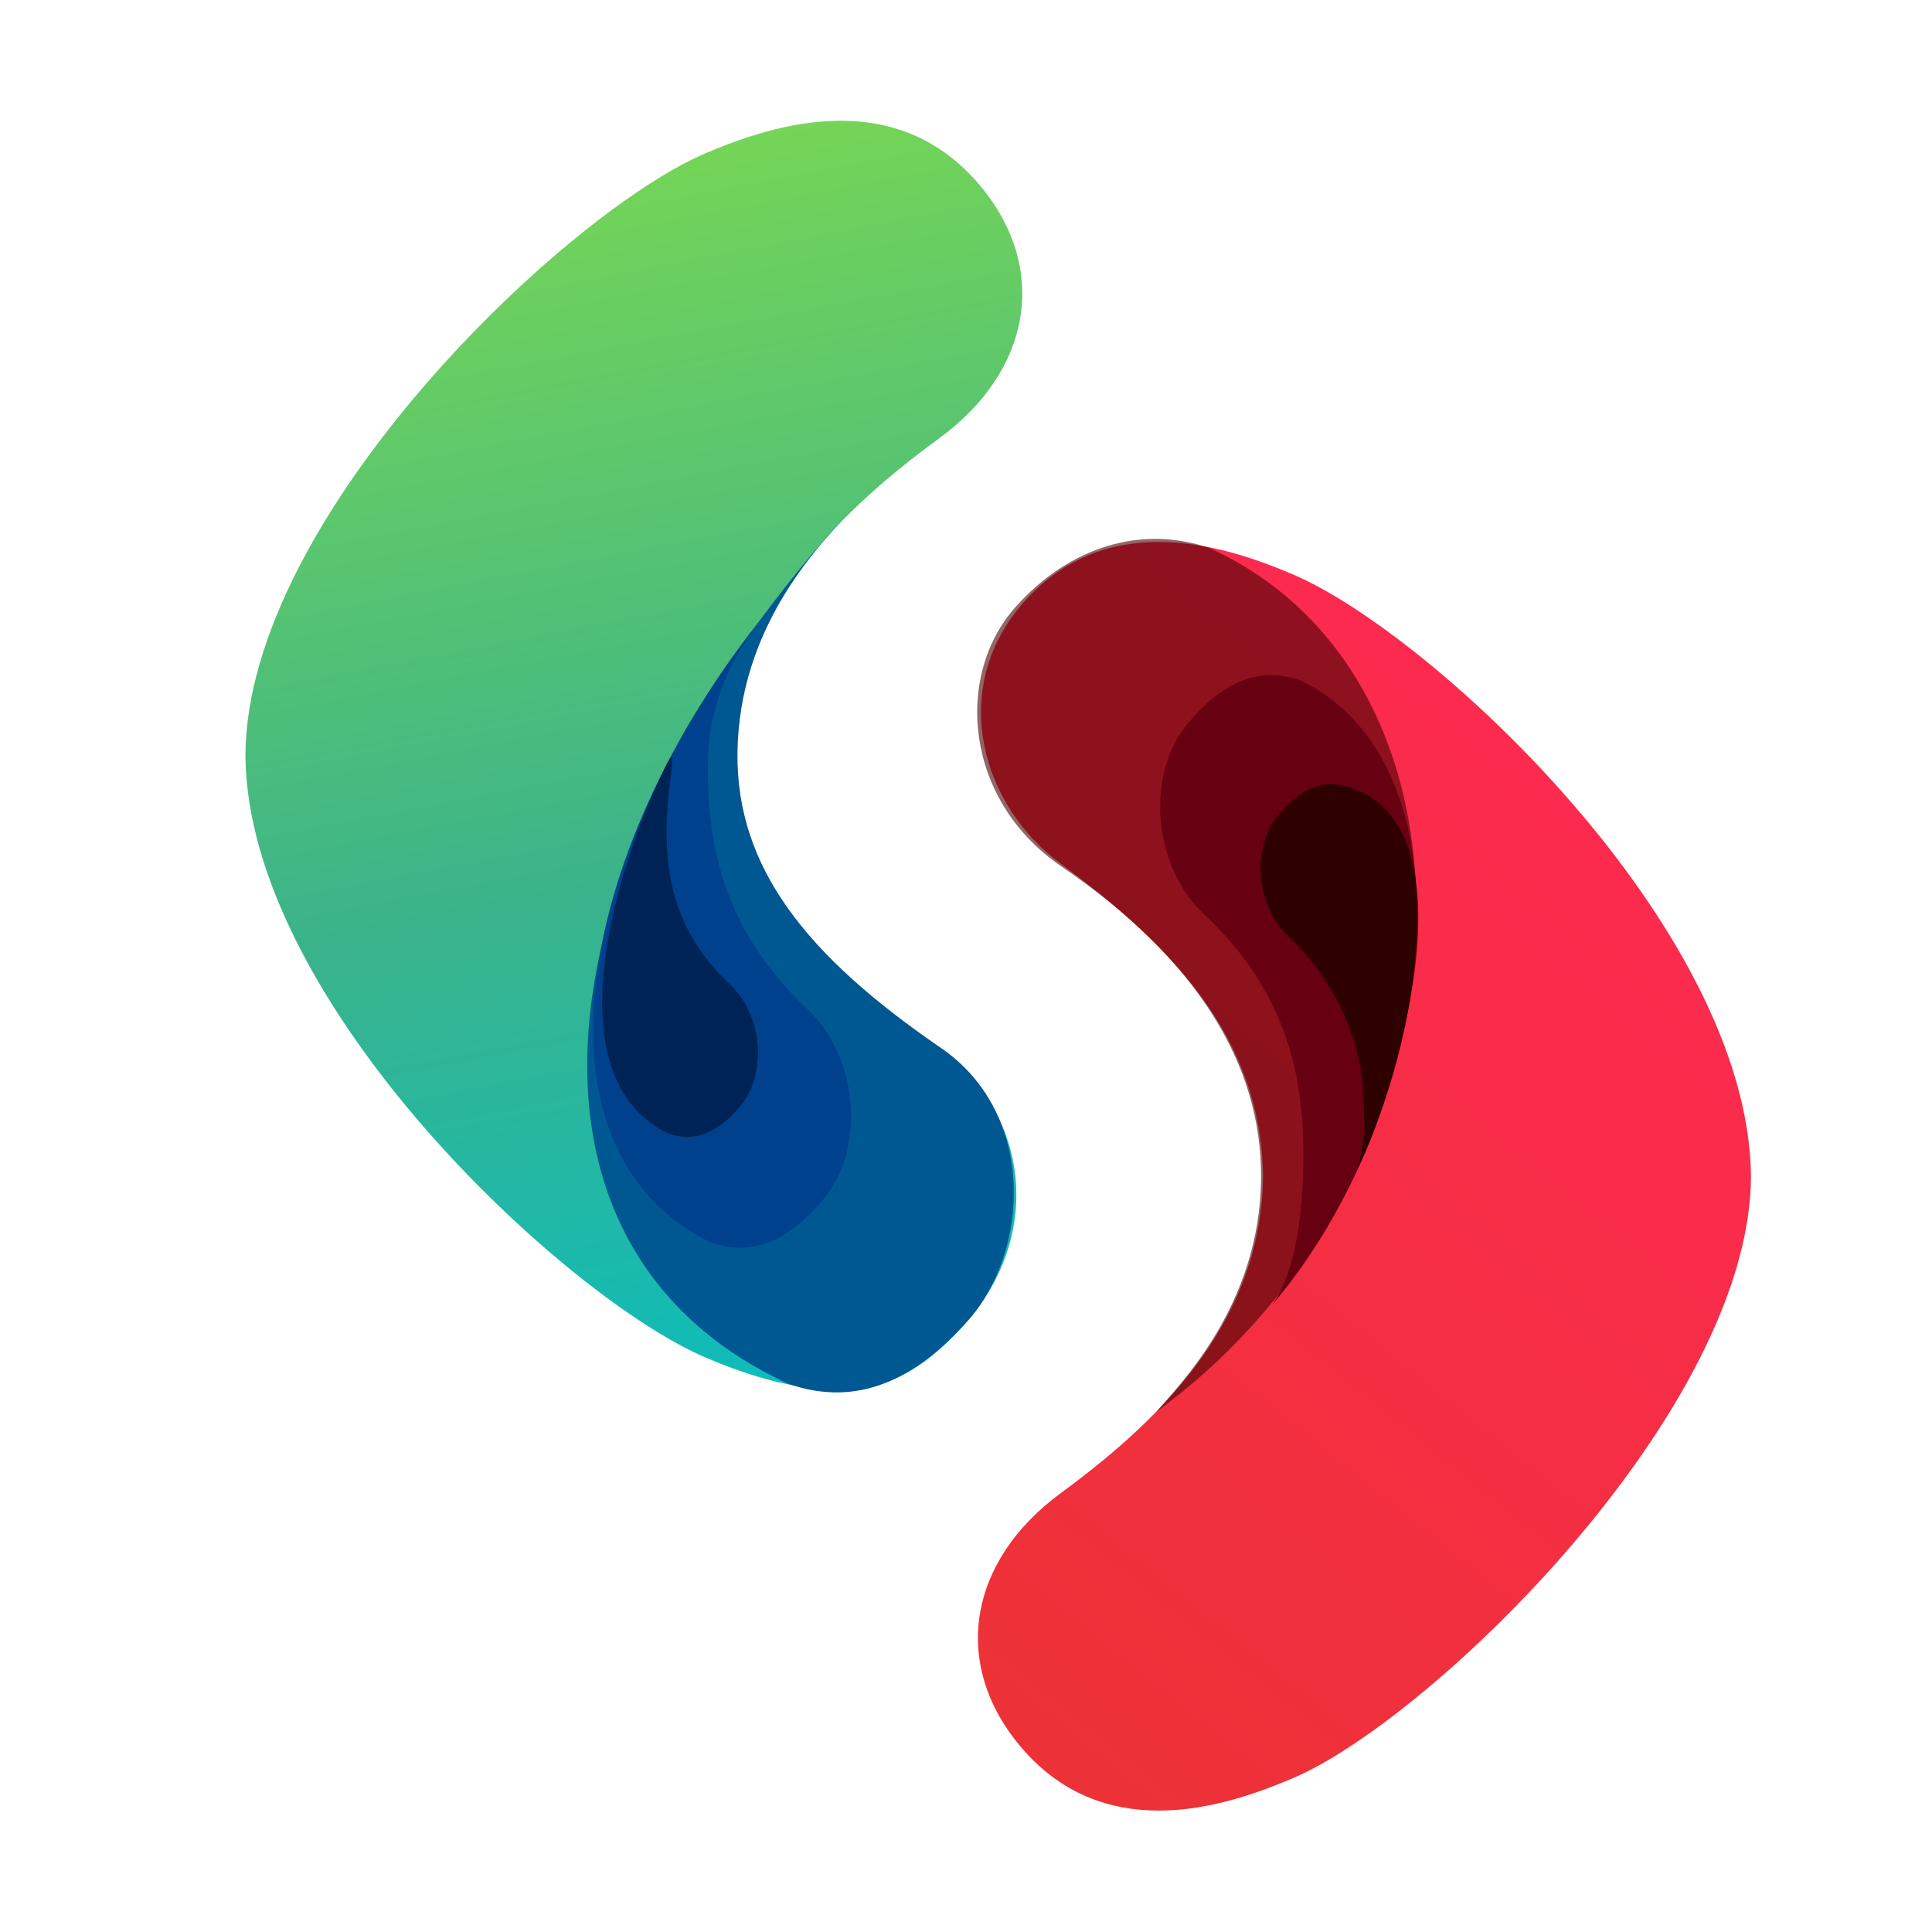
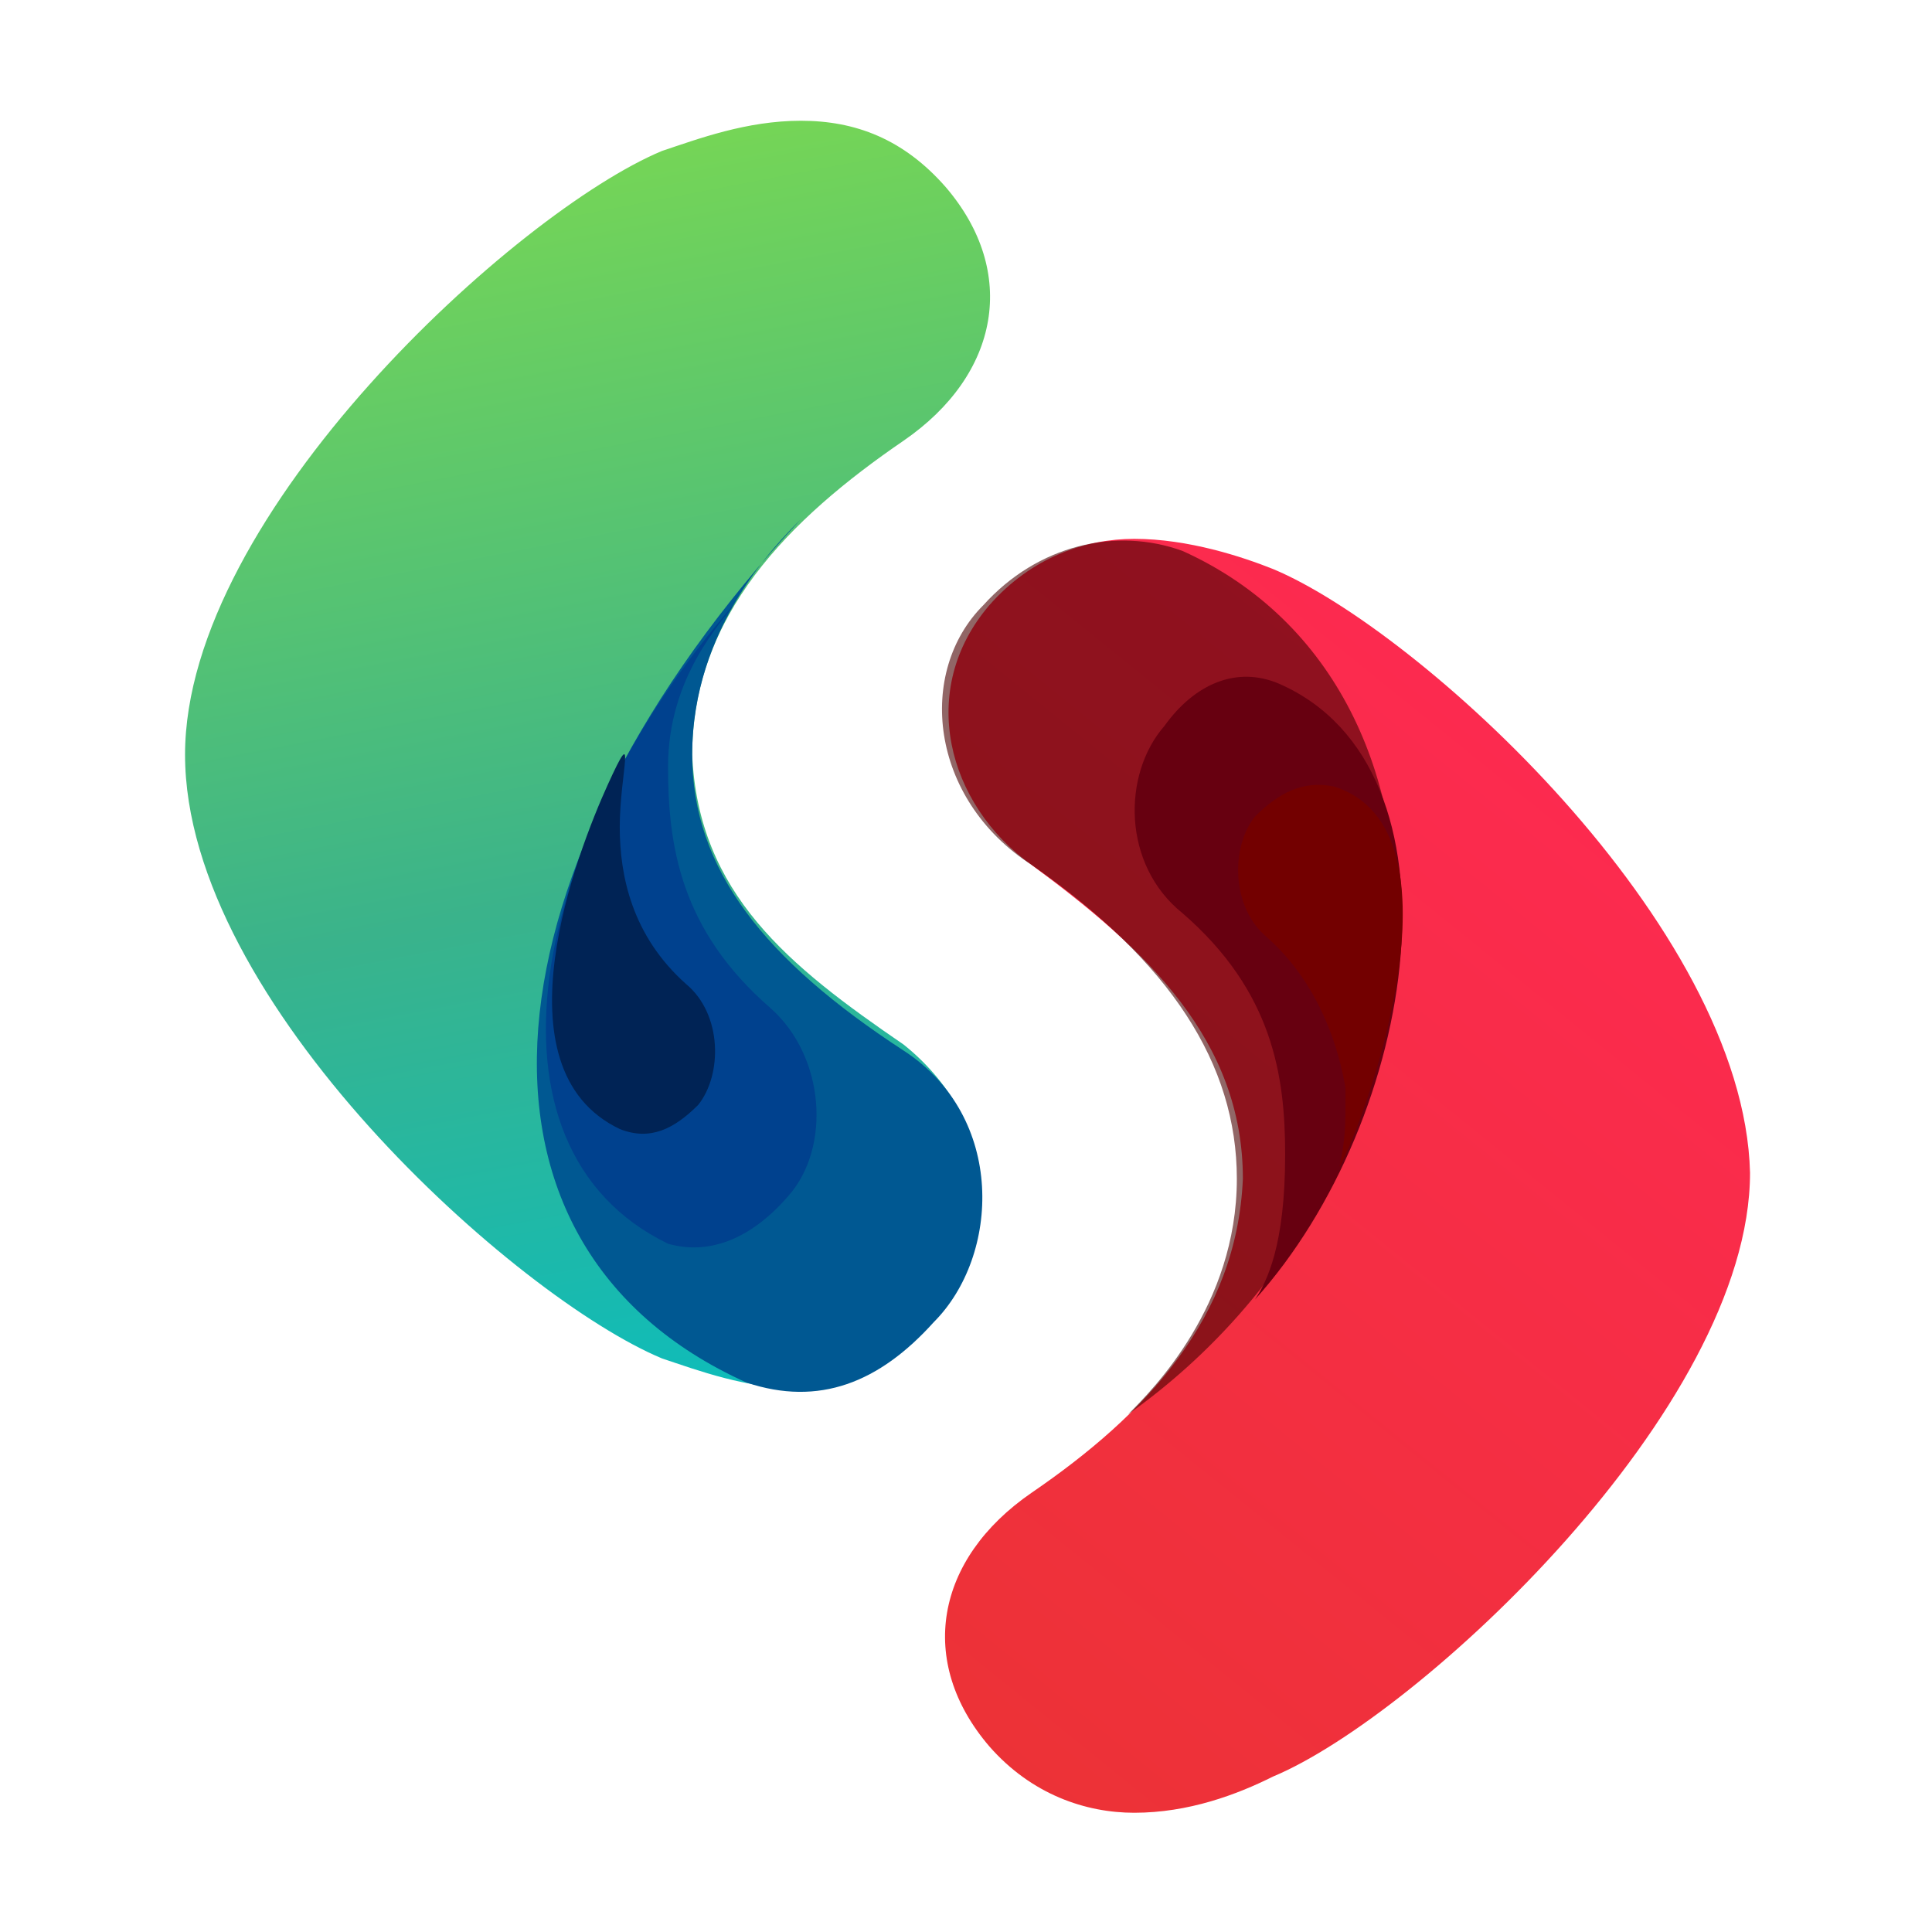
- <svg xmlns="http://www.w3.org/2000/svg" width="32" height="32" viewBox="0 0 32 32">
-   <defs>
-     <linearGradient id="vscode-stylable-a" x1="66.548%" x2="80.272%" y1="-4.692%" y2="111.186%">
-       <stop offset="0%" stop-color="#7AD852" />
-       <stop offset="53.584%" stop-color="#3AB38B" />
-       <stop offset="100%" stop-color="#00BFC9" />
+ <svg xmlns="http://www.w3.org/2000/svg" version="1.1" id="Layer_1" x="0px" y="0px" viewBox="0 0 32 32" style="enable-background:new 0 0 32 32;" xml:space="preserve">
+   <style type="text/css">
+ 	.st0{fill:url(#SVGID_1_);}
+ 	.st1{fill:#005892;}
+ 	.st2{fill:#00418E;}
+ 	.st3{fill:#002355;}
+ 	.st4{fill:url(#SVGID_2_);}
+ 	.st5{opacity:0.6;fill:#470000;enable-background:new    ;}
+ 	.st6{fill:#670010;}
+ 	.st7{fill:#730000;}
+ </style>
+   <g transform="translate(4.065 2)">
+     <linearGradient id="SVGID_1_" gradientUnits="userSpaceOnUse" x1="-1948.759" y1="2039.627" x2="-1948.622" y2="2038.467" gradientTransform="matrix(12.8672 0 0 -21.0233 25080.275 42879.242)">
+       <stop offset="0" style="stop-color:#7AD852" />
+       <stop offset="0.536" style="stop-color:#3AB38B" />
+       <stop offset="1" style="stop-color:#00BFC9" />
    </linearGradient>
-     <linearGradient id="vscode-stylable-b" x1="78.094%" x2="20.394%" y1=".738%" y2="118.622%">
-       <stop offset="0%" stop-color="#FF2953" />
-       <stop offset="100%" stop-color="#EA3333" />
-     </linearGradient>
-   </defs>
-   <g fill="none" fill-rule="evenodd" transform="translate(4.065 2)">
-     <path fill="url(#vscode-stylable-a)" d="M7.631,0.534 C5.314,1.512 0.018,6.545 0,10.512 C0.031,14.612 5.314,19.511 7.631,20.489 C8.162,20.713 8.987,21.023 9.858,21.023 C10.652,21.023 11.324,20.635 12.008,19.819 C13.158,18.447 13.02,16.474 11.487,15.355 C9.653,14.016 8.152,12.814 8.121,10.512 C8.152,8.209 9.653,6.602 11.487,5.263 C13.02,4.144 13.318,2.446 12.168,1.074 C11.484,0.258 10.652,0 9.858,0 C8.987,0 8.162,0.31 7.631,0.534 Z" />
-     <path fill="#005892" d="M11.97,19.871 C12.987,18.724 13.113,16.448 11.517,15.355 C9.279,13.823 8.137,12.362 8.15,10.49 C8.165,8.367 9.528,7.038 9.867,6.624 C4.786,12.281 4.082,18.672 9.001,20.924 C10.127,21.312 11.091,20.862 11.97,19.871 Z" />
-     <path fill="#00418E" d="M9.594,17.84 C10.247,17.044 10.184,15.536 9.303,14.708 C7.901,13.391 7.651,11.958 7.659,10.66 C7.669,9.188 8.544,8.266 8.762,7.978 C5.5,11.902 4.53,17.009 7.688,18.57 C8.411,18.84 9.03,18.528 9.594,17.84 Z" />
-     <path fill="#002355" d="M8.21,16.304 C8.627,15.796 8.587,14.833 8.025,14.305 C7.13,13.464 6.97,12.55 6.976,11.722 C6.982,10.782 7.282,9.971 6.789,11.057 C6.295,12.142 4.979,15.773 6.994,16.77 C7.455,16.941 7.85,16.742 8.21,16.304 Z" />
+     <path class="st0" d="M6.9,0.5c-2.4,1-7.9,6-7.9,10c0,4.1,5.5,9,7.9,10C7.5,20.7,8.3,21,9.2,21c0.8,0,1.5-0.4,2.2-1.2   c1.2-1.4,1-3.3-0.5-4.5C9,14,7.5,12.8,7.4,10.5c0-2.3,1.6-3.9,3.5-5.2c1.6-1.1,1.9-2.8,0.7-4.2C10.9,0.3,10.1,0,9.2,0   C8.3,0,7.5,0.3,6.9,0.5z" />
+     <path class="st1" d="M11.4,19.9c1.1-1.1,1.2-3.4-0.5-4.5c-2.3-1.5-3.5-3-3.5-4.9c0-2.1,1.4-3.5,1.8-3.9c-5.3,5.7-6,12-0.9,14.3   C9.5,21.3,10.5,20.9,11.4,19.9z" />
+     <path class="st2" d="M9,17.8c0.7-0.8,0.6-2.3-0.3-3.1c-1.5-1.3-1.7-2.7-1.7-4C7,9.2,7.9,8.3,8.1,8C4.7,11.9,3.7,17,7,18.6   C7.7,18.8,8.4,18.5,9,17.8z" />
+     <path class="st3" d="M7.5,16.3c0.4-0.5,0.4-1.5-0.2-2c-0.9-0.8-1.1-1.8-1.1-2.6c0-0.9,0.3-1.8-0.2-0.7s-1.9,4.7,0.2,5.7   C6.7,16.9,7.1,16.7,7.5,16.3z" />
    <g transform="translate(12.121 6.925)">
-       <path fill="url(#vscode-stylable-b)" d="M3.006,21.064 C2.216,21.064 1.387,20.806 0.706,19.99 C-0.438,18.619 -0.139,16.922 1.386,15.804 C3.211,14.465 4.703,12.859 4.734,10.558 C4.703,8.256 3.209,6.728 1.386,5.383 C0.04,4.39 -0.438,2.496 0.706,1.125 C1.387,0.31 2.216,0.052 3.006,0.052 C3.873,0.052 4.693,0.362 5.222,0.586 C7.528,1.563 12.775,6.447 12.816,10.558 C12.803,14.432 7.528,19.552 5.222,20.53 C4.693,20.754 3.873,21.064 3.006,21.064 Z" />
-       <path fill="#470000" d="M6.635,13.326 C7.657,12.179 7.483,10.12 5.879,9.027 C3.63,7.495 2.558,5.738 2.571,3.866 C2.586,1.743 3.956,0.414 4.297,0 C-1.011,3.866 -1.518,12.049 3.427,14.3 C4.558,14.688 5.751,14.318 6.635,13.326 Z" opacity=".6" style="mix-blend-mode:multiply" transform="rotate(-180 3.636 7.226)" />
-       <path fill="#670010" d="M6.849,11.87 C7.501,11.074 7.439,9.565 6.558,8.737 C5.156,7.42 4.906,5.988 4.914,4.69 C4.924,3.217 5.221,2.545 5.439,2.258 C2.784,5.352 1.917,11.106 4.943,12.6 C5.666,12.869 6.284,12.557 6.849,11.87 Z" transform="rotate(-180 5.158 7.477)" />
-       <path fill="#730000" d="M7.026,9.909 C7.443,9.401 7.403,8.438 6.841,7.91 C5.946,7.07 5.647,6.003 5.613,5.412 C5.572,4.682 5.577,4.579 5.705,4.065 C5.312,4.767 3.589,9.617 5.81,10.375 C6.271,10.547 6.666,10.348 7.026,9.909 Z" style="mix-blend-mode:multiply" transform="rotate(-180 6.001 7.25)" />
+       <linearGradient id="SVGID_2_" gradientUnits="userSpaceOnUse" x1="-1959.822" y1="2032.668" x2="-1960.404" y2="2031.48" gradientTransform="matrix(12.8047 0 0 -21.0116 25103.297 42708.758)">
+         <stop offset="0" style="stop-color:#FF2953" />
+         <stop offset="1" style="stop-color:#EA3333" />
+       </linearGradient>
+       <path class="st4" d="M2.6,21.1c-0.8,0-1.7-0.3-2.4-1.1c-1.2-1.4-0.9-3.1,0.7-4.2c1.9-1.3,3.4-2.9,3.5-5.2c0-2.3-1.6-3.8-3.5-5.2    c-1.4-1-1.9-2.9-0.7-4.3c0.7-0.8,1.6-1.1,2.4-1.1c0.9,0,1.8,0.3,2.3,0.5c2.4,1,7.8,5.9,7.9,10c0,3.9-5.5,9-7.9,10    C4.3,20.8,3.5,21.1,2.6,21.1z" />
+       <path class="st5" d="M0.1,1.1c-1.1,1.1-0.9,3.2,0.8,4.3C3.2,7,4.3,8.7,4.3,10.6c0,2.1-1.4,3.5-1.8,3.9c5.5-3.9,6-12,0.9-14.3    C2.3-0.2,1,0.1,0.1,1.1z" />
+       <path class="st6" d="M3.1,3.1C2.4,3.9,2.4,5.4,3.4,6.2c1.5,1.3,1.7,2.7,1.7,4c0,1.5-0.3,2.1-0.5,2.4C7.3,9.6,8.2,3.8,5,2.4    C4.3,2.1,3.6,2.4,3.1,3.1z" />
+       <path class="st7" d="M4.6,4.6c-0.4,0.5-0.4,1.5,0.2,2C5.7,7.4,6,8.5,6.1,9.1c0,0.7,0,0.8-0.1,1.3c0.4-0.7,2.2-5.6-0.1-6.3    C5.4,4,5,4.2,4.6,4.6z" />
    </g>
  </g>
</svg>
